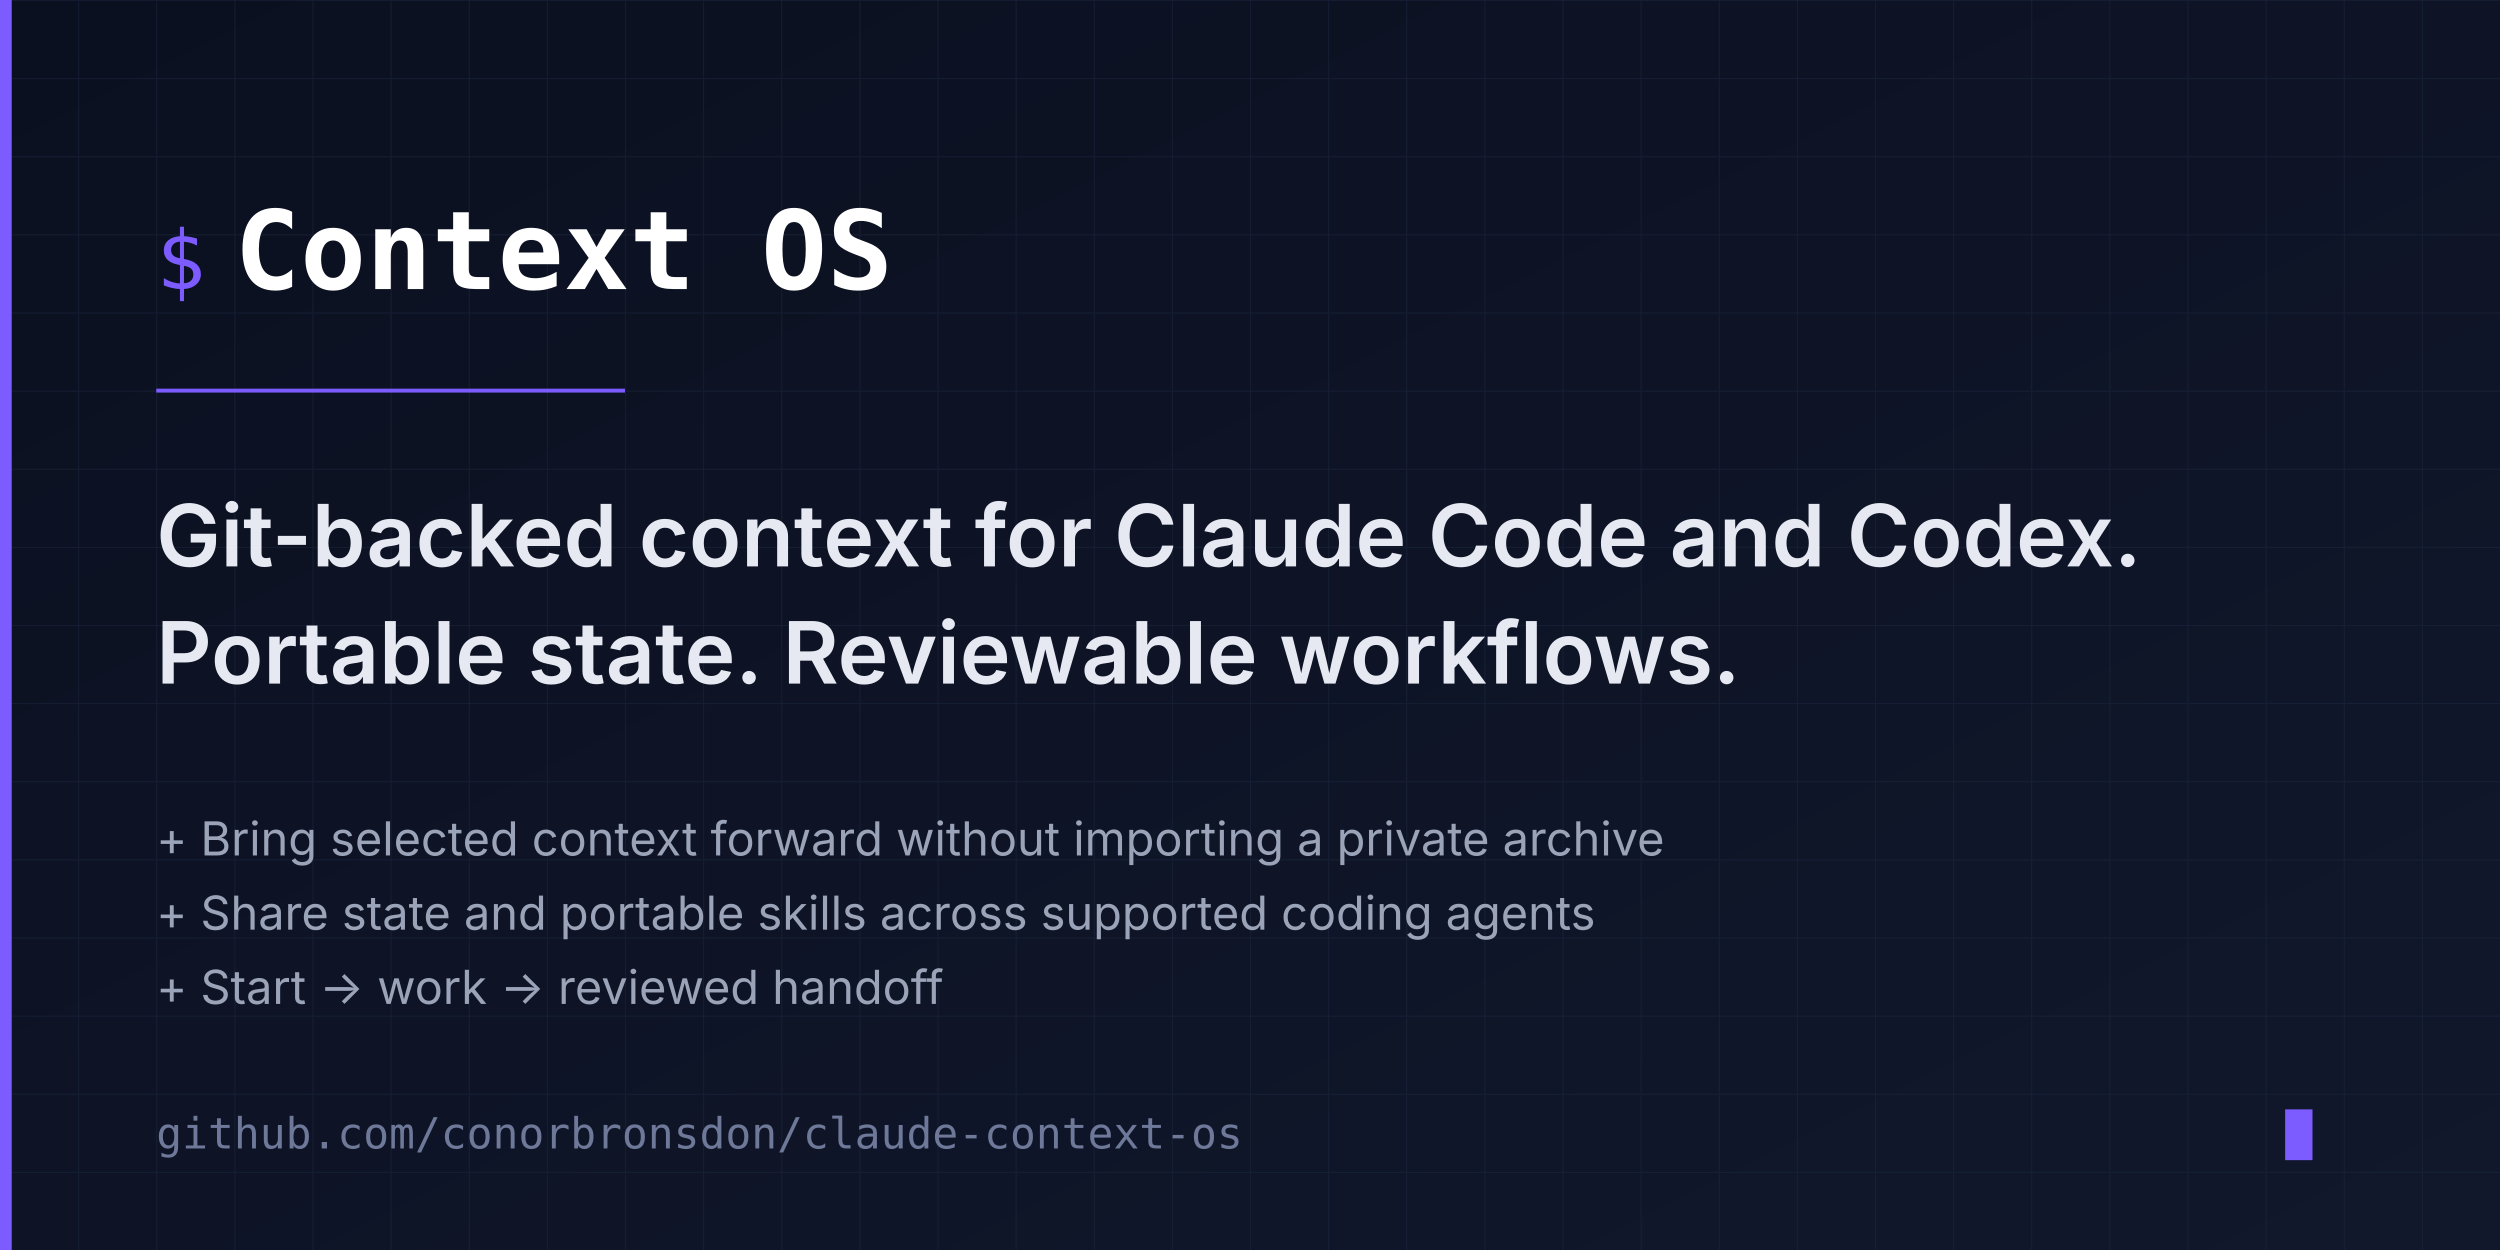
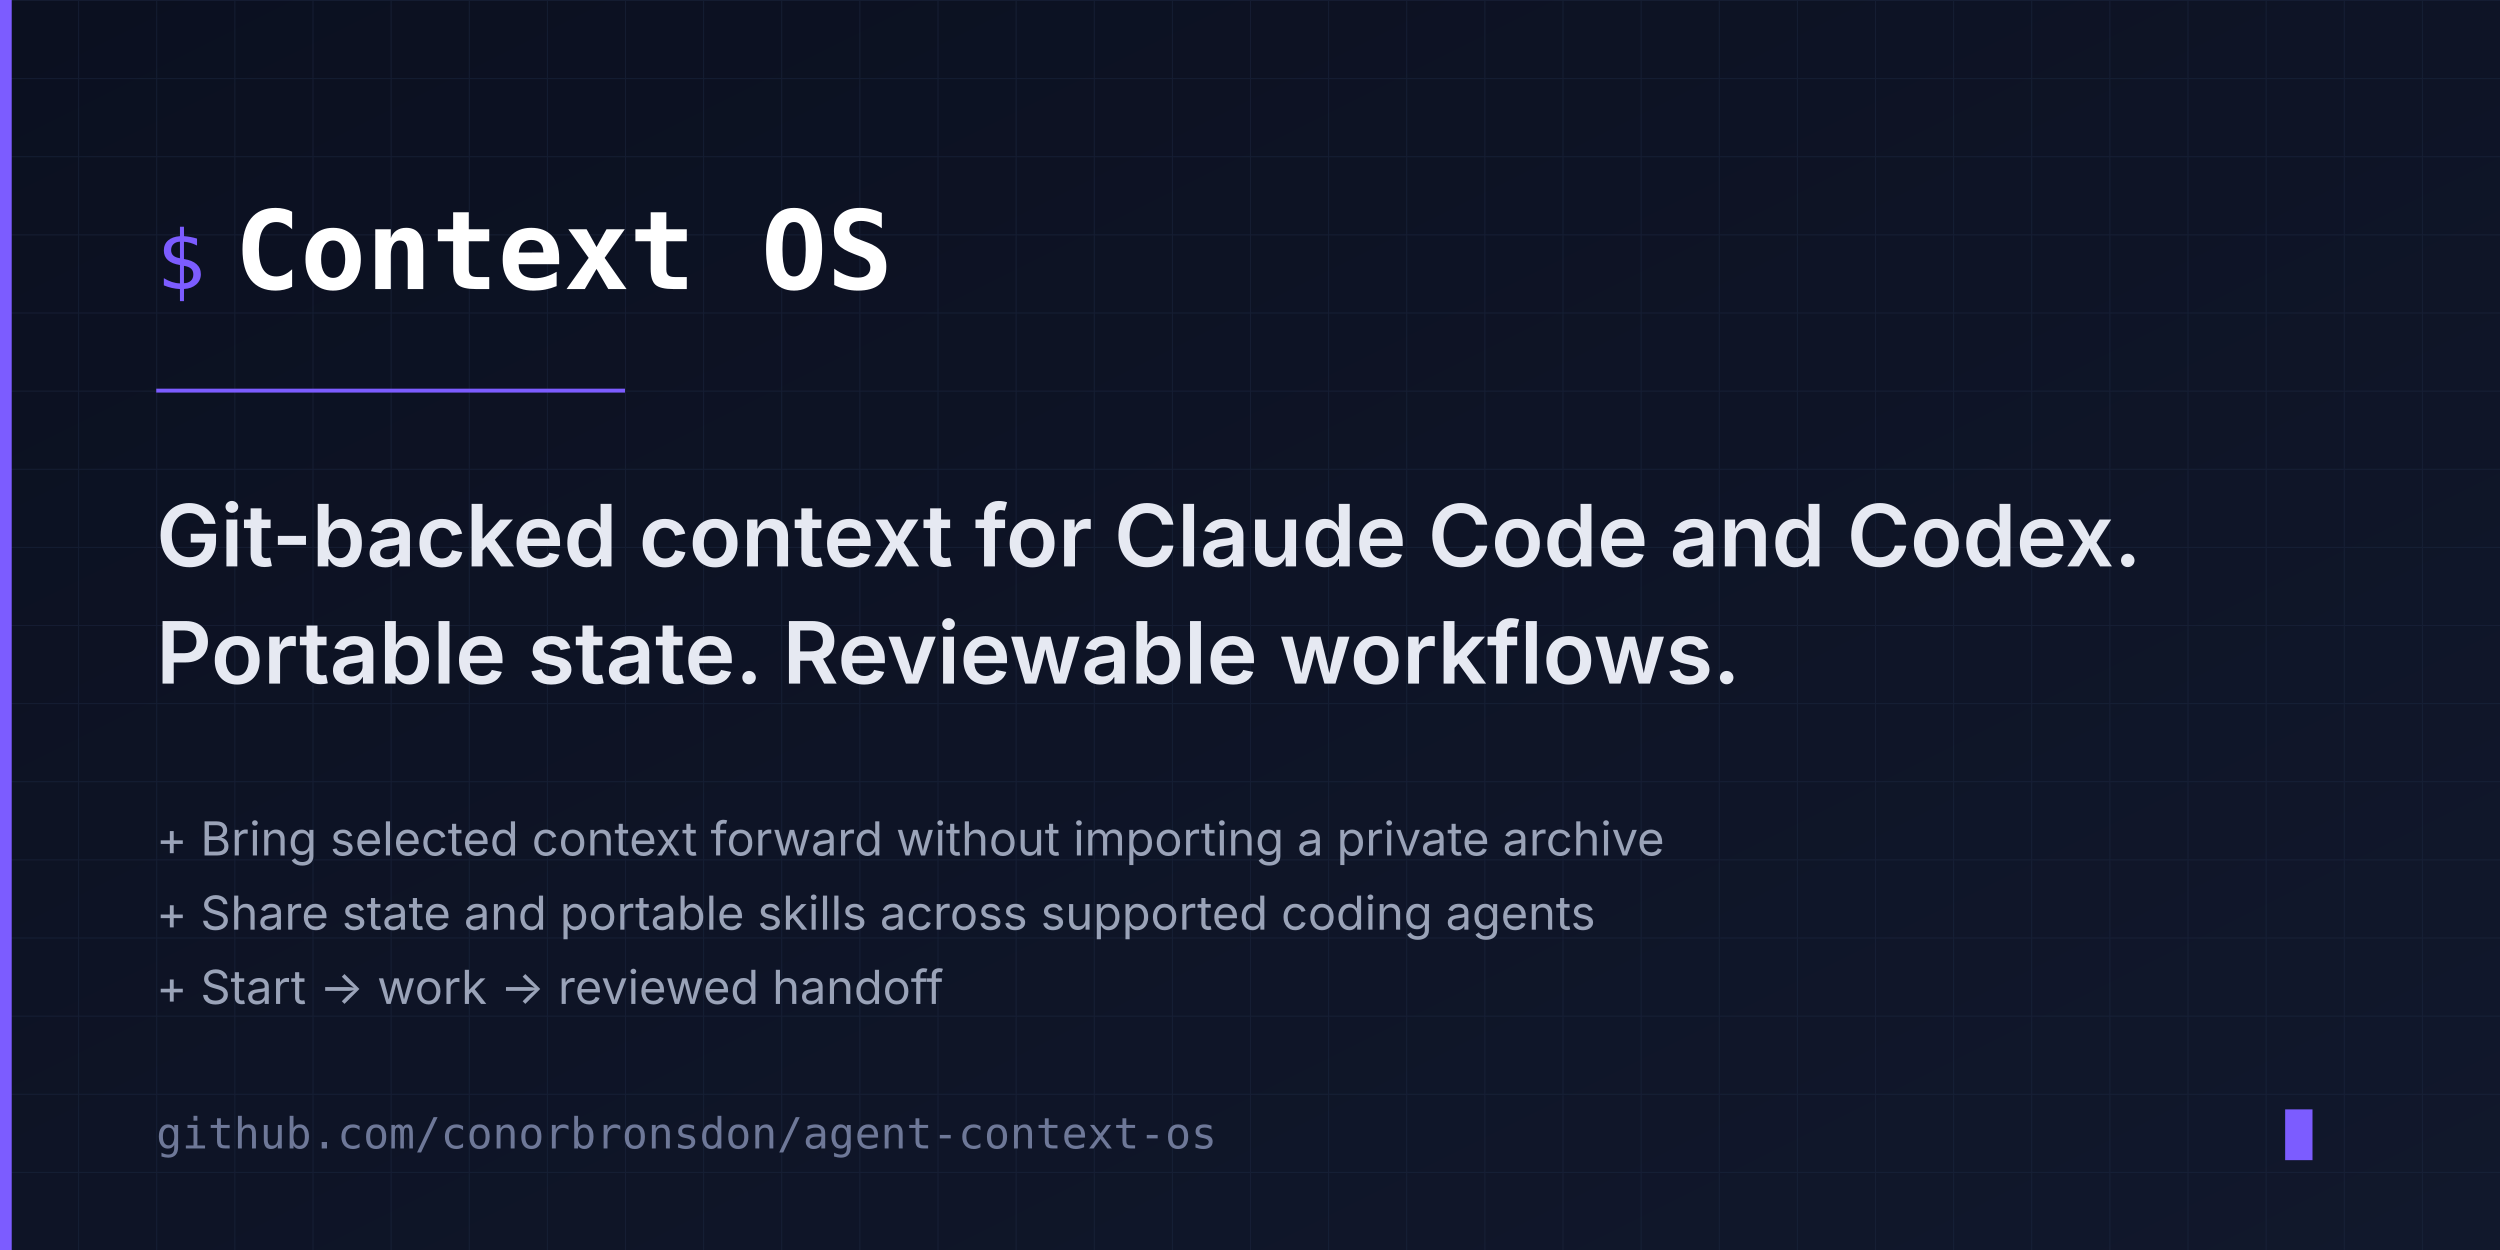
<svg xmlns="http://www.w3.org/2000/svg" viewBox="0 0 1280 640" width="1280" height="640">
  <defs>
    <linearGradient id="bg" x1="0" y1="0" x2="1" y2="1">
      <stop offset="0%" stop-color="#0b1020" />
      <stop offset="100%" stop-color="#11182c" />
    </linearGradient>
    <pattern id="grid" width="40" height="40" patternUnits="userSpaceOnUse">
      <path d="M 40 0 L 0 0 0 40" fill="none" stroke="#1c2740" stroke-width="1" />
    </pattern>
  </defs>
  <rect width="1280" height="640" fill="url(#bg)" />
  <rect width="1280" height="640" fill="url(#grid)" opacity="0.5" />
  <rect x="0" y="0" width="6" height="640" fill="#7c5cff" />
  <text x="80" y="148" font-family="JetBrains Mono, Fira Code, Menlo, monospace" font-size="42" fill="#7c5cff">$</text>
  <text x="120" y="148" font-family="JetBrains Mono, Fira Code, Menlo, monospace" font-size="56" font-weight="700" fill="#ffffff">Context OS</text>
  <line x1="80" y1="200" x2="320" y2="200" stroke="#7c5cff" stroke-width="2" />
  <text x="80" y="290" font-family="Inter, -apple-system, Segoe UI, sans-serif" font-size="44" font-weight="600" fill="#e6e9f2">Git-backed context for Claude Code and Codex.</text>
  <text x="80" y="350" font-family="Inter, -apple-system, Segoe UI, sans-serif" font-size="44" font-weight="600" fill="#e6e9f2">Portable state. Reviewable workflows.</text>
  <text x="80" y="438" font-family="Inter, -apple-system, Segoe UI, sans-serif" font-size="24" fill="#9aa3b8">+ Bring selected context forward without importing a private archive</text>
  <text x="80" y="476" font-family="Inter, -apple-system, Segoe UI, sans-serif" font-size="24" fill="#9aa3b8">+ Share state and portable skills across supported coding agents</text>
  <text x="80" y="514" font-family="Inter, -apple-system, Segoe UI, sans-serif" font-size="24" fill="#9aa3b8">+ Start → work → reviewed handoff</text>
-   <text x="80" y="588" font-family="JetBrains Mono, Fira Code, Menlo, monospace" font-size="22" fill="#6e7898">github.com/conorbronsdon/claude-context-os</text>
+   <text x="80" y="588" font-family="JetBrains Mono, Fira Code, Menlo, monospace" font-size="22" fill="#6e7898">github.com/conorbronsdon/agent-context-os</text>
  <rect x="1170" y="568" width="14" height="26" fill="#7c5cff">
    <animate attributeName="opacity" values="1;0;1" dur="1s" repeatCount="indefinite" />
  </rect>
</svg>
